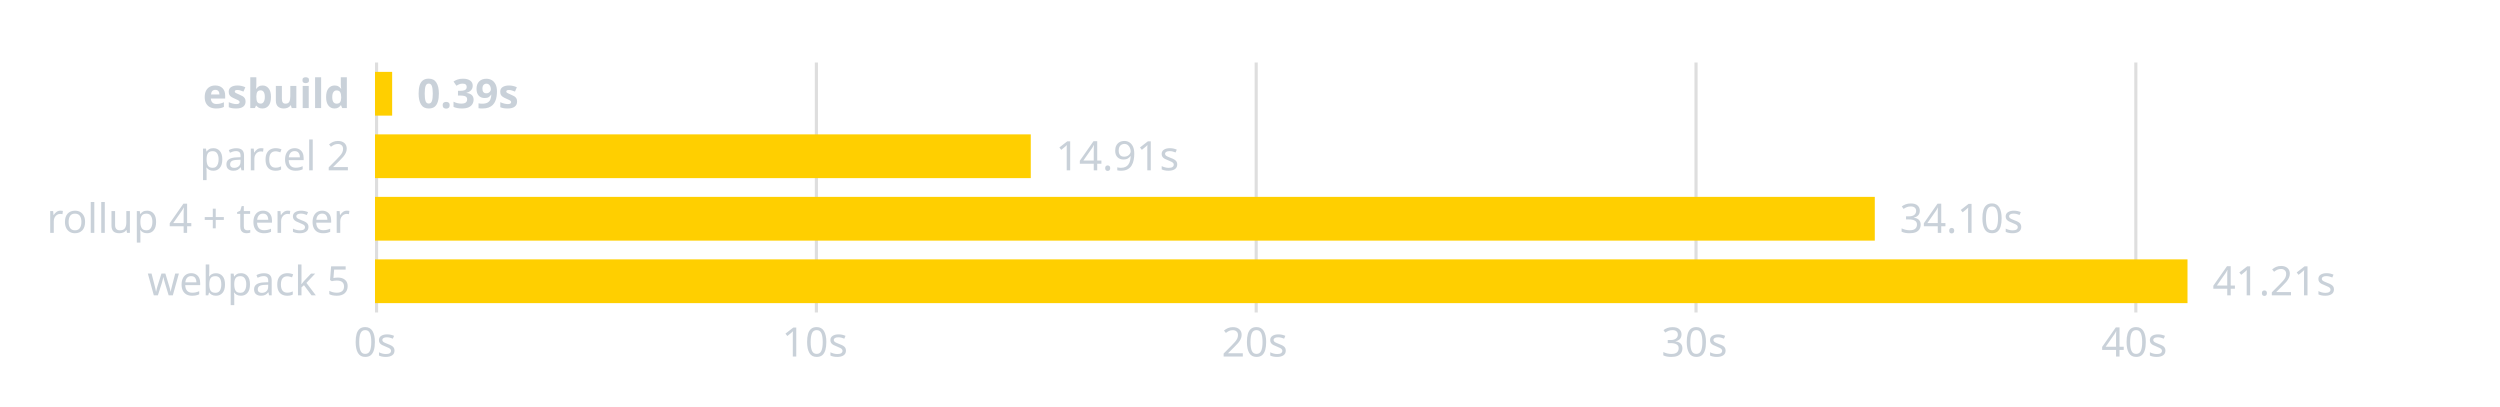
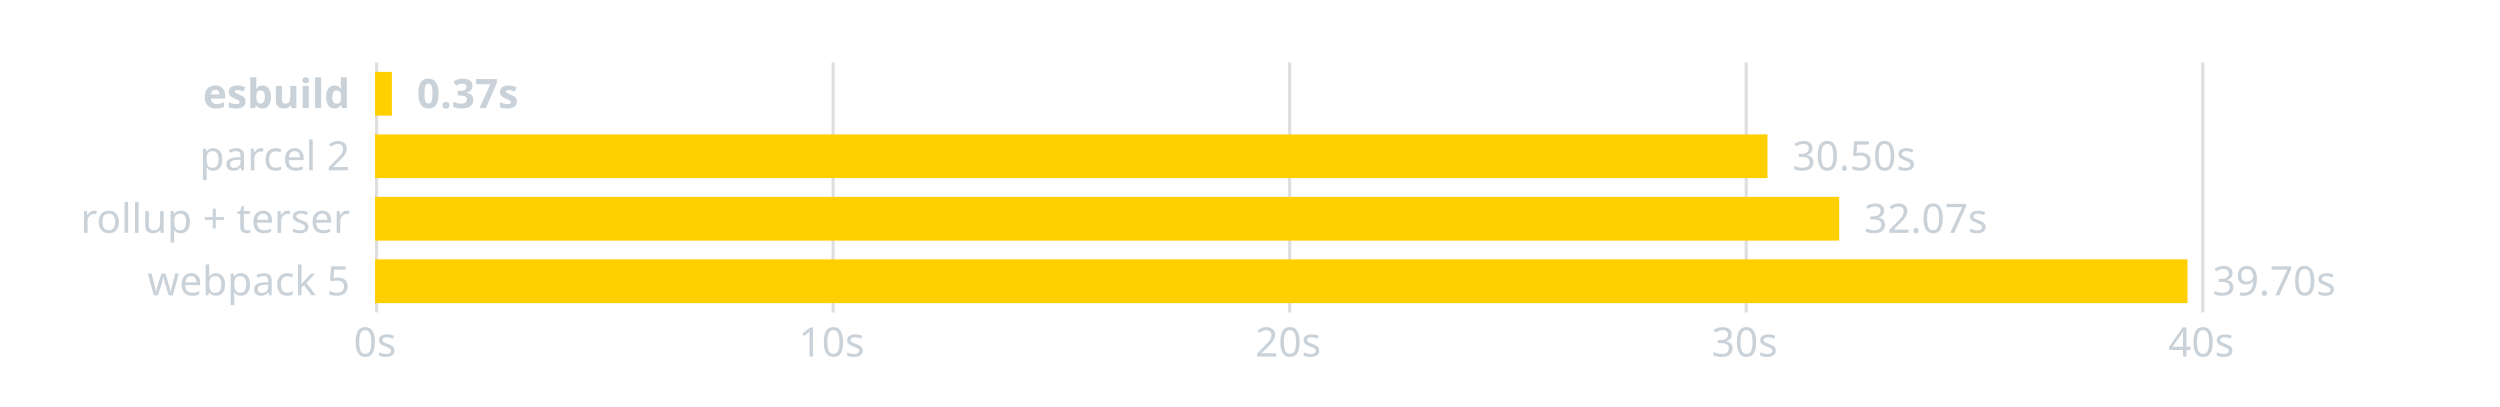
<svg xmlns="http://www.w3.org/2000/svg" width="800" height="130" fill="black" font-family="sans-serif" font-size="13px">
  <rect x="120" y="20" width="1" height="80" fill="#7F7F7F" fill-opacity="0.25" />
-   <rect x="260.743" y="20" width="1" height="80" fill="#7F7F7F" fill-opacity="0.25" />
-   <rect x="401.485" y="20" width="1" height="80" fill="#7F7F7F" fill-opacity="0.25" />
-   <rect x="542.228" y="20" width="1" height="80" fill="#7F7F7F" fill-opacity="0.25" />
-   <rect x="682.97" y="20" width="1" height="80" fill="#7F7F7F" fill-opacity="0.25" />
-   <rect x="120" y="23" width="5.489" height="14" fill="#FFCF00" />
+   <rect x="266.096" y="20" width="1" height="80" fill="#7F7F7F" fill-opacity="0.25" />
+   <rect x="412.191" y="20" width="1" height="80" fill="#7F7F7F" fill-opacity="0.25" />
+   <rect x="558.287" y="20" width="1" height="80" fill="#7F7F7F" fill-opacity="0.25" />
+   <rect x="704.383" y="20" width="1" height="80" fill="#7F7F7F" fill-opacity="0.25" />
+   <rect x="120" y="23" width="5.406" height="14" fill="#FFCF00" />
  <text x="112" y="30" text-anchor="end" dominant-baseline="middle" font-weight="bold" fill="#C9D1D9">esbuild</text>
-   <text x="133.489" y="30" dominant-baseline="middle" font-weight="bold" fill="#C9D1D9">0.39s</text>
-   <rect x="120" y="43" width="209.847" height="14" fill="#FFCF00" />
+   <text x="133.406" y="30" dominant-baseline="middle" font-weight="bold" fill="#C9D1D9">0.37s</text>
+   <rect x="120" y="43" width="445.592" height="14" fill="#FFCF00" />
  <text x="112" y="50" text-anchor="end" dominant-baseline="middle" fill="#C9D1D9">parcel 2</text>
-   <text x="337.847" y="50" dominant-baseline="middle" fill="#C9D1D9">14.91s</text>
-   <rect x="120" y="63" width="479.932" height="14" fill="#FFCF00" />
-   <text x="112" y="70" text-anchor="end" dominant-baseline="middle" fill="#C9D1D9">rollup 4 + terser</text>
-   <text x="607.932" y="70" dominant-baseline="middle" fill="#C9D1D9">34.10s</text>
+   <text x="573.592" y="50" dominant-baseline="middle" fill="#C9D1D9">30.50s</text>
+   <rect x="120" y="63" width="468.529" height="14" fill="#FFCF00" />
+   <text x="112" y="70" text-anchor="end" dominant-baseline="middle" fill="#C9D1D9">rollup + terser</text>
+   <text x="596.529" y="70" dominant-baseline="middle" fill="#C9D1D9">32.07s</text>
  <rect x="120" y="83" width="580" height="14" fill="#FFCF00" />
  <text x="112" y="90" text-anchor="end" dominant-baseline="middle" fill="#C9D1D9">webpack 5</text>
-   <text x="708" y="90" dominant-baseline="middle" fill="#C9D1D9">41.21s</text>
+   <text x="708" y="90" dominant-baseline="middle" fill="#C9D1D9">39.70s</text>
  <text x="120" y="104" text-anchor="middle" dominant-baseline="hanging" fill="#C9D1D9">0s</text>
-   <text x="260.743" y="104" text-anchor="middle" dominant-baseline="hanging" fill="#C9D1D9">10s</text>
-   <text x="401.485" y="104" text-anchor="middle" dominant-baseline="hanging" fill="#C9D1D9">20s</text>
-   <text x="542.228" y="104" text-anchor="middle" dominant-baseline="hanging" fill="#C9D1D9">30s</text>
-   <text x="682.97" y="104" text-anchor="middle" dominant-baseline="hanging" fill="#C9D1D9">40s</text>
+   <text x="266.096" y="104" text-anchor="middle" dominant-baseline="hanging" fill="#C9D1D9">10s</text>
+   <text x="412.191" y="104" text-anchor="middle" dominant-baseline="hanging" fill="#C9D1D9">20s</text>
+   <text x="558.287" y="104" text-anchor="middle" dominant-baseline="hanging" fill="#C9D1D9">30s</text>
+   <text x="704.383" y="104" text-anchor="middle" dominant-baseline="hanging" fill="#C9D1D9">40s</text>
</svg>
